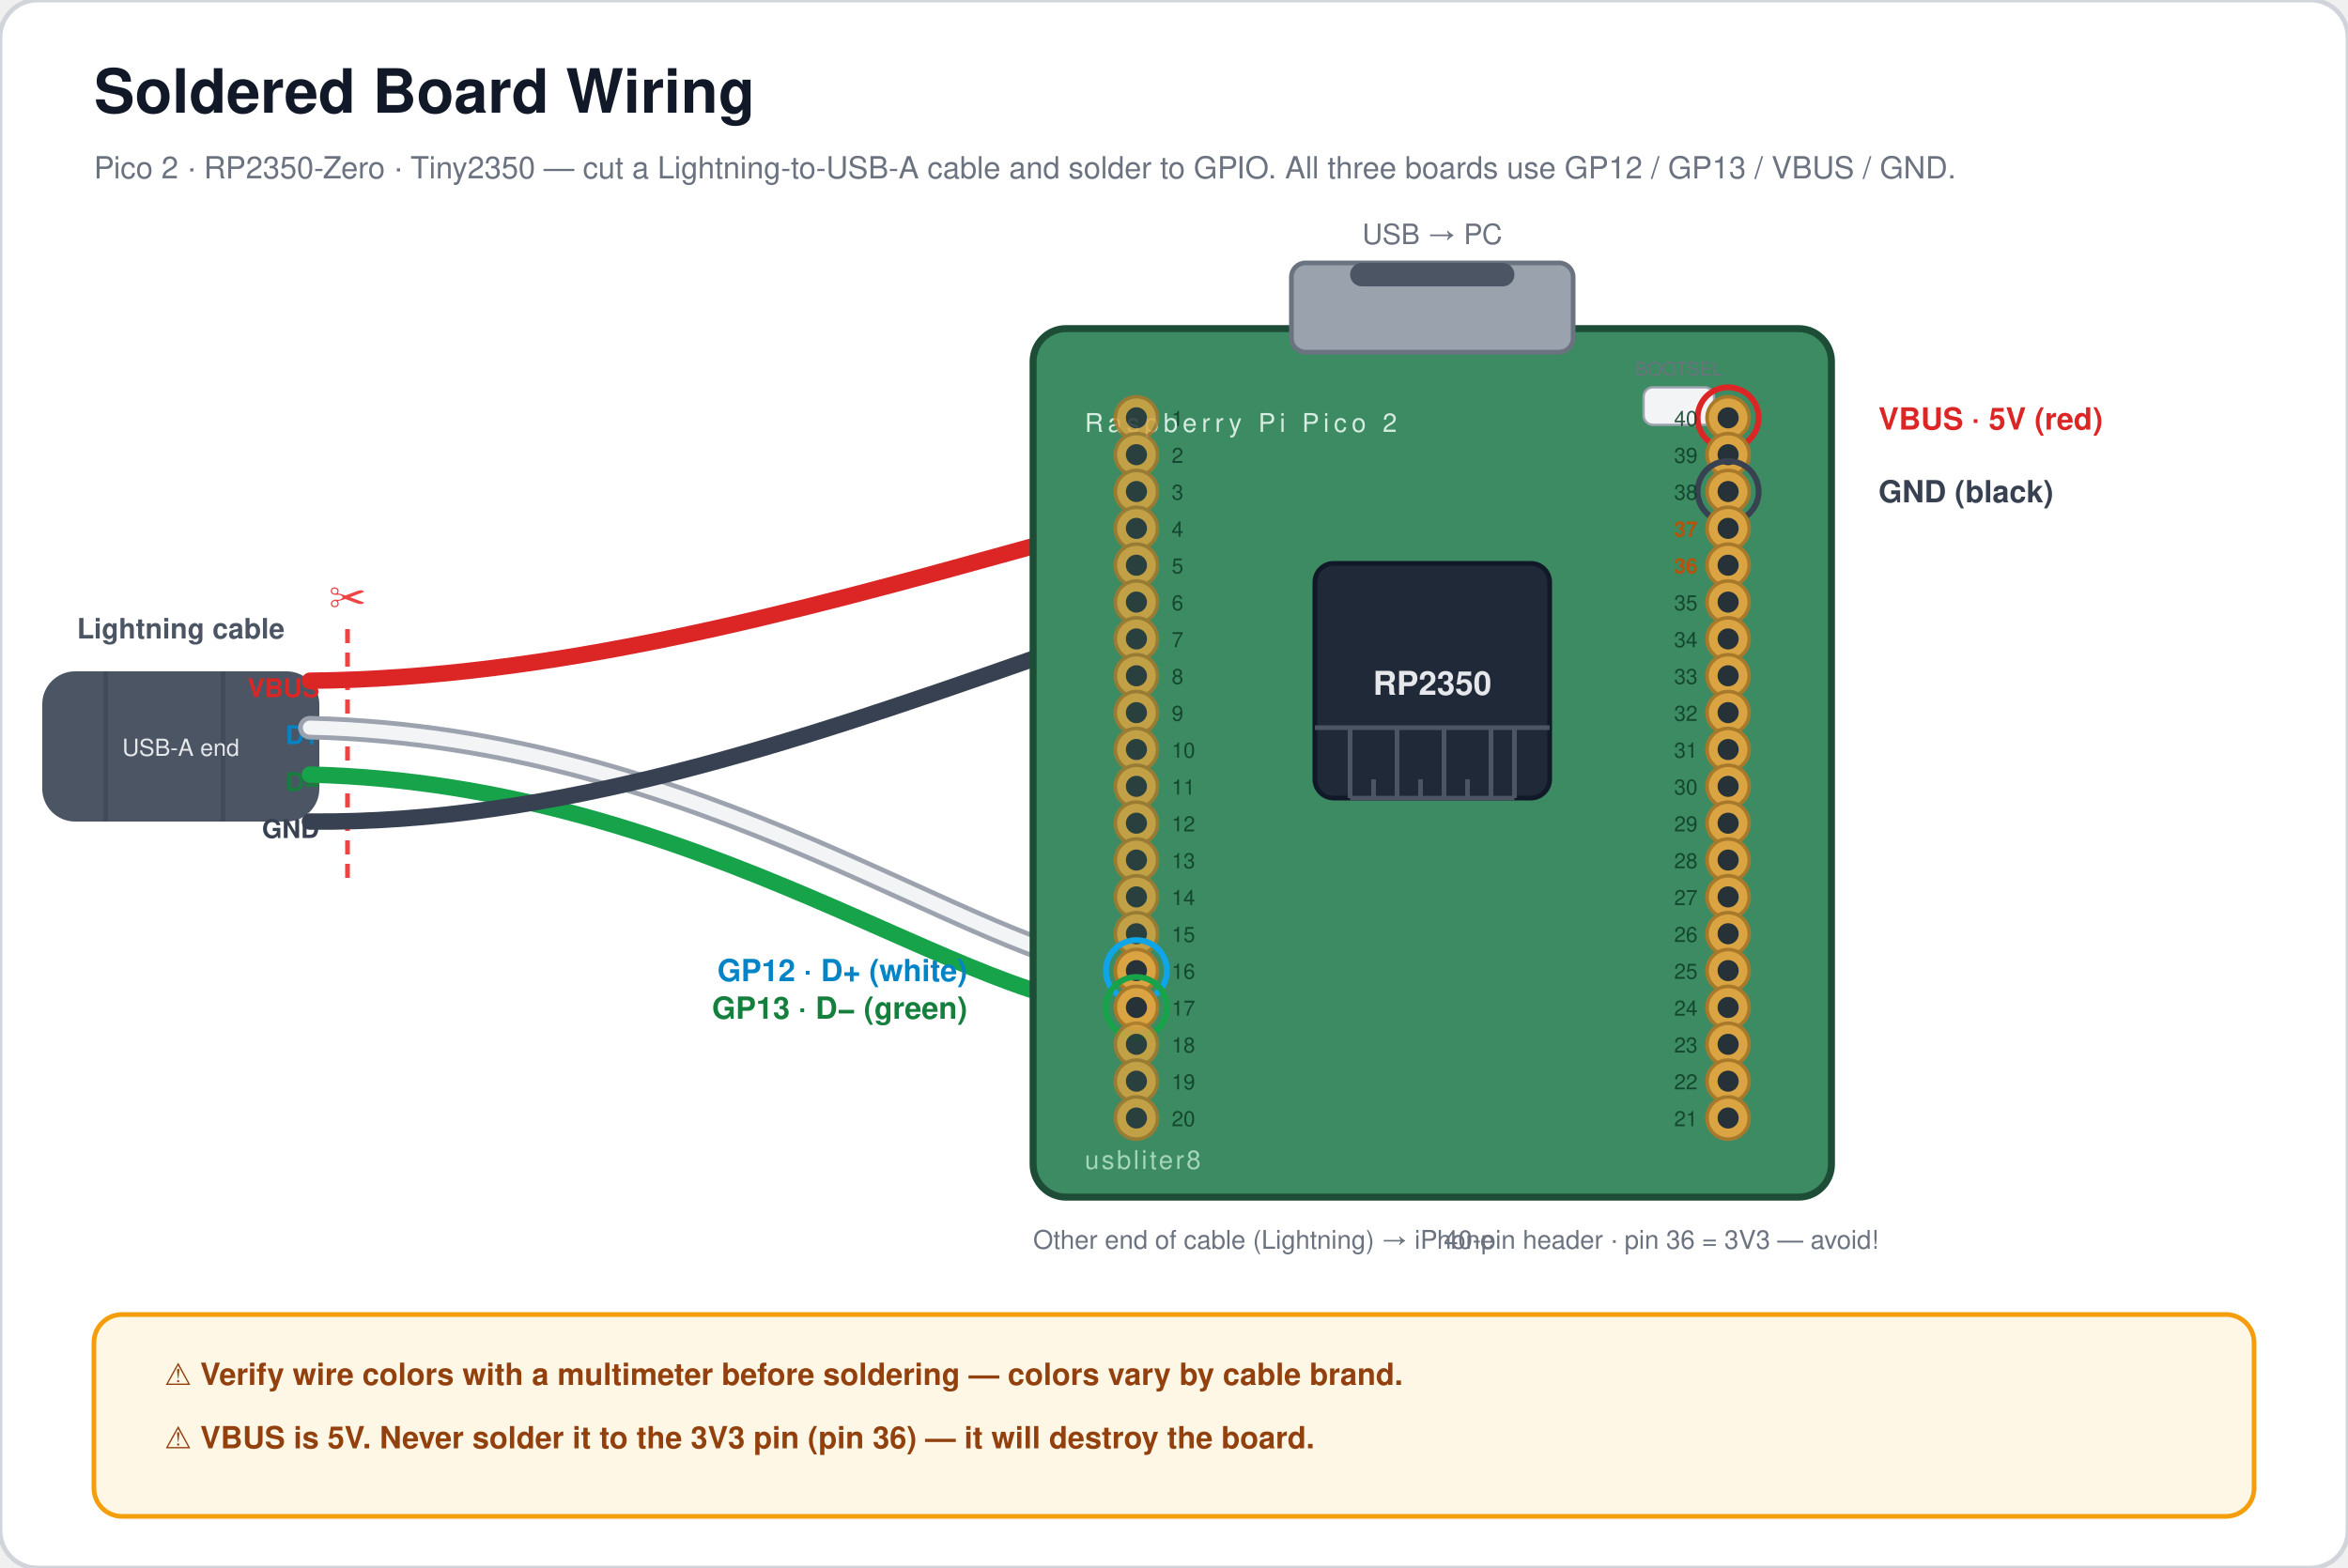
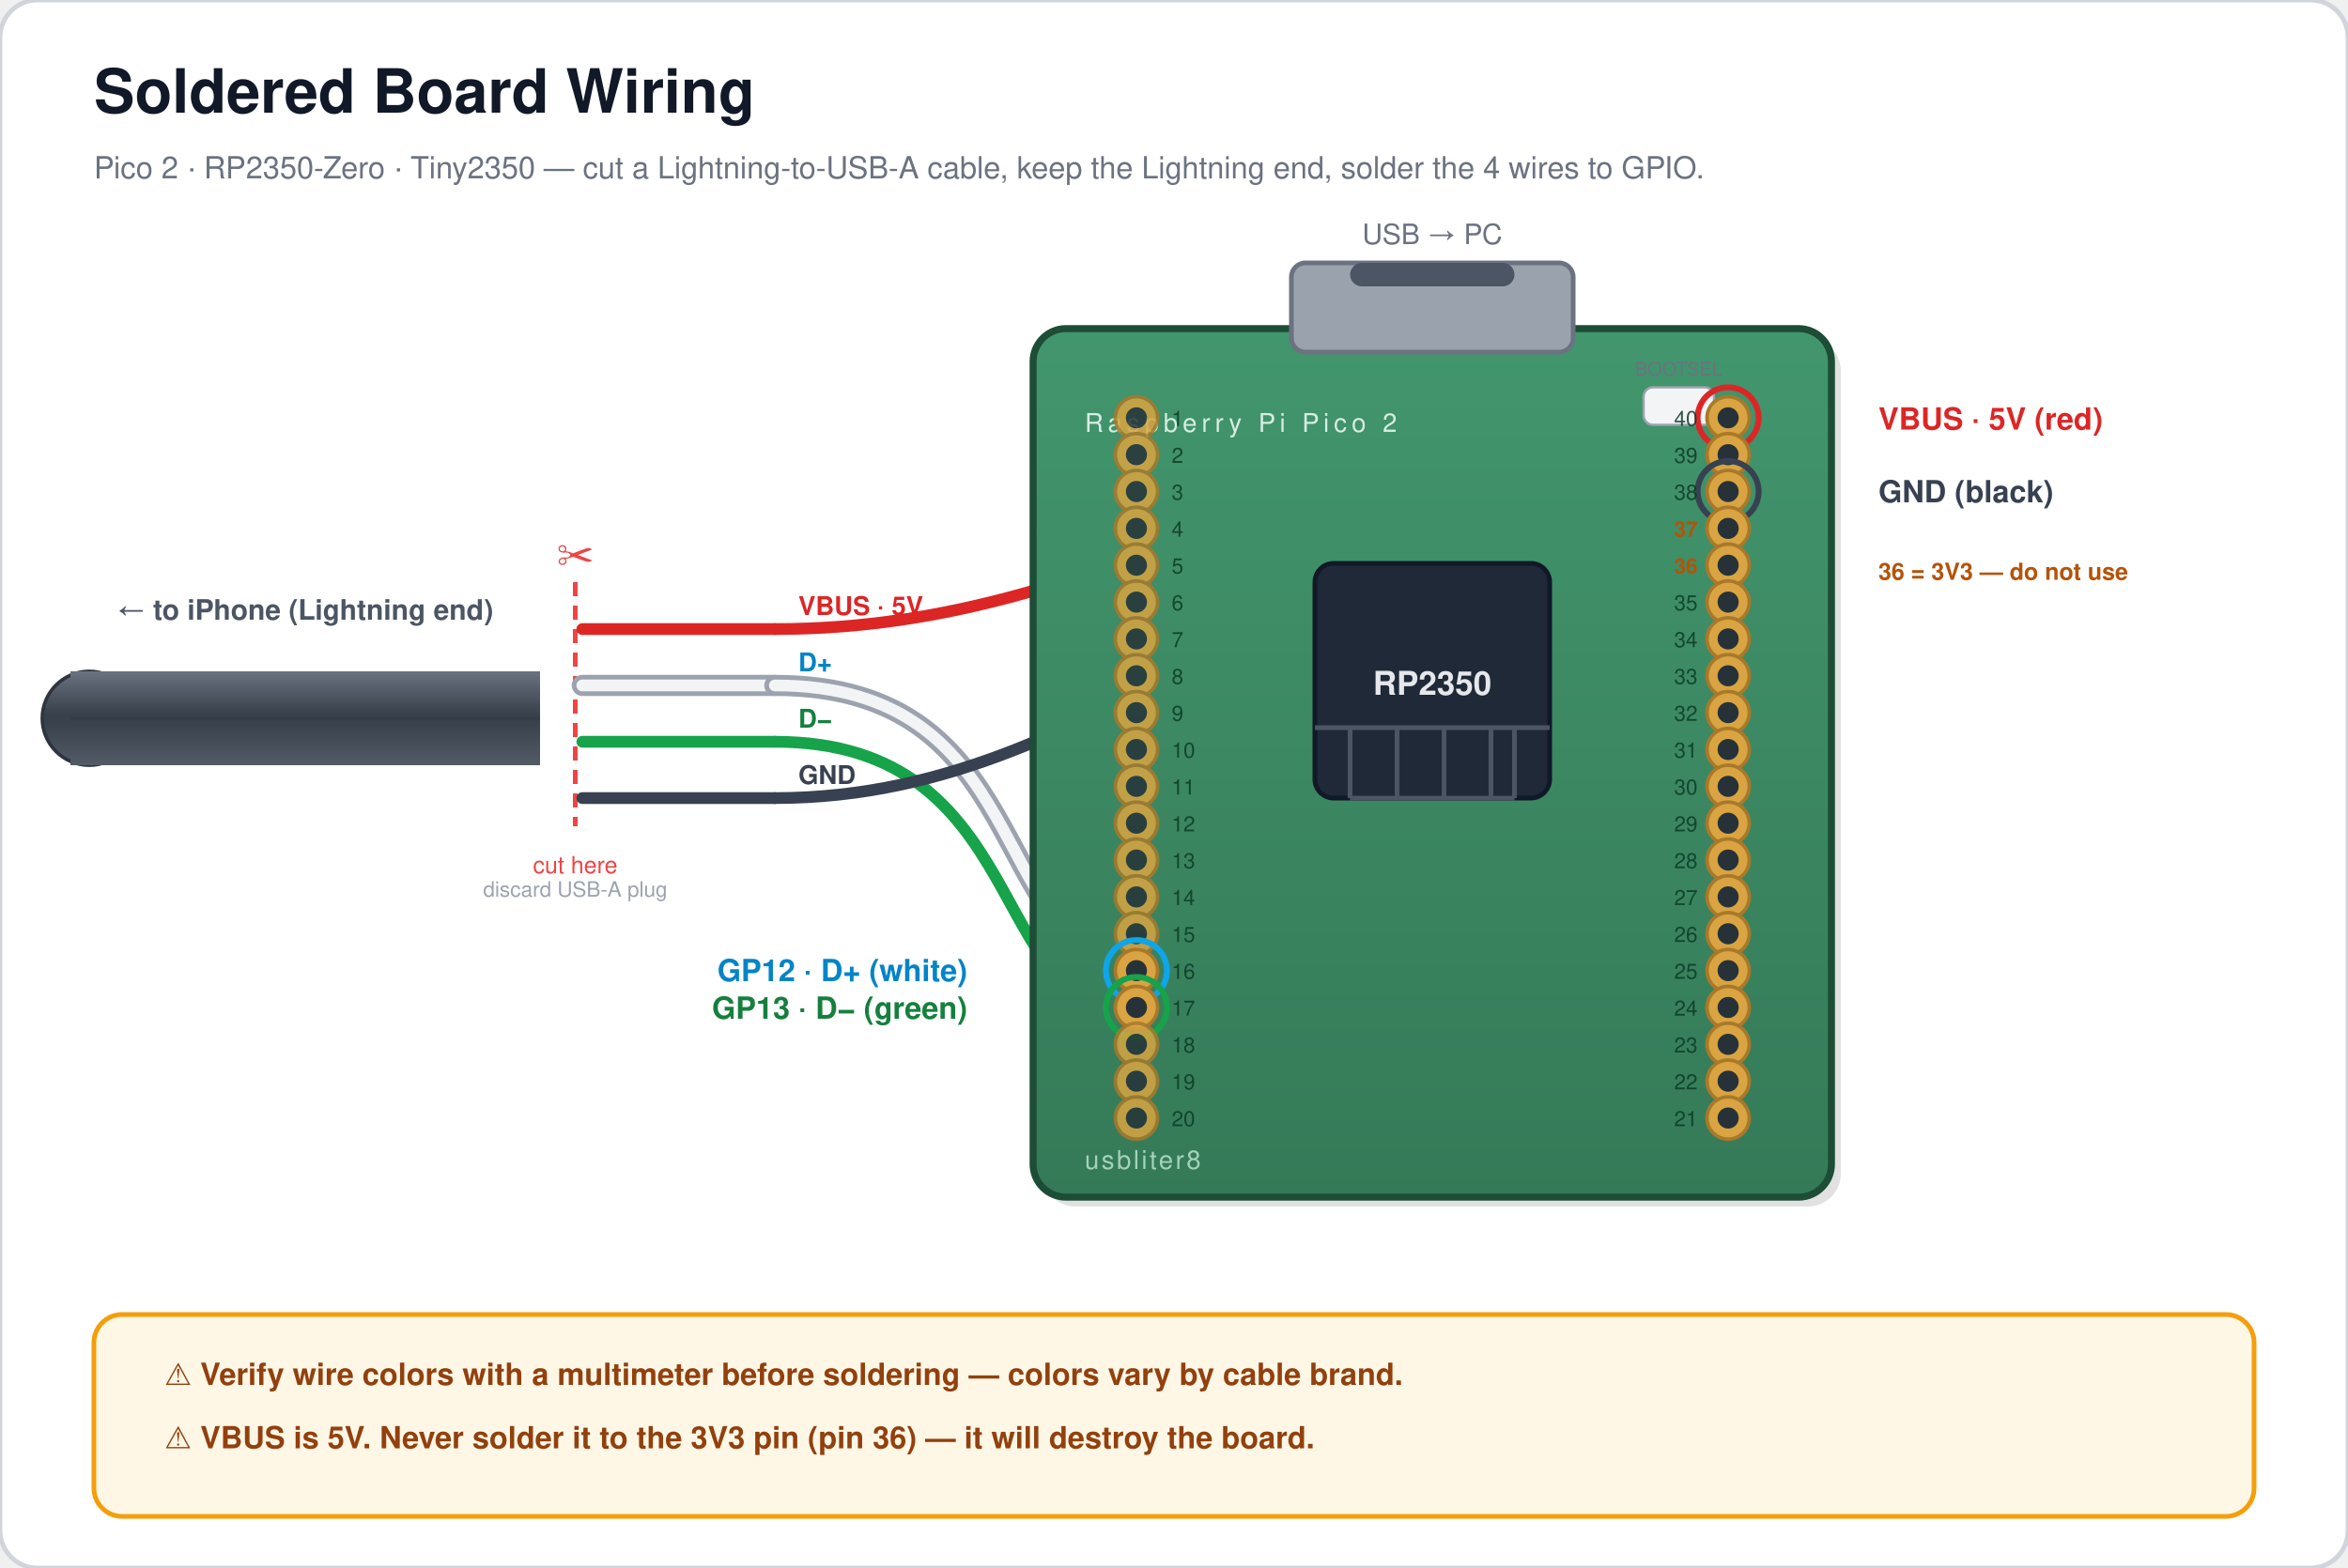
<svg xmlns="http://www.w3.org/2000/svg" viewBox="0 0 1000 668" width="1000" height="668">
+   <defs>
+     <linearGradient id="cableGrad" x1="0" y1="0" x2="0" y2="1">
+       <stop offset="0" stop-color="#6b7280" />
+       <stop offset="0.45" stop-color="#39414c" />
+       <stop offset="0.55" stop-color="#39414c" />
+       <stop offset="1" stop-color="#525b66" />
+     </linearGradient>
+     <linearGradient id="boardGrad" x1="0" y1="0" x2="0" y2="1">
+       <stop offset="0" stop-color="#42966d" />
+       <stop offset="1" stop-color="#357a58" />
+     </linearGradient>
+   </defs>
  <rect x="0" y="0" width="1000" height="668" rx="16" fill="#ffffff" stroke="#d1d5db" stroke-width="2" />
  <text x="40" y="48" font-family="Segoe UI, Helvetica, Arial, sans-serif" font-size="26" font-weight="700" fill="#111827">Soldered Board Wiring</text>
-   <text x="40" y="76" font-family="Segoe UI, Helvetica, Arial, sans-serif" font-size="13" fill="#6b7280">Pico 2 · RP2350-Zero · Tiny2350 — cut a Lightning-to-USB-A cable and solder to GPIO. All three boards use GP12 / GP13 / VBUS / GND.</text>
-   <text x="77" y="272" text-anchor="middle" font-family="Segoe UI, Helvetica, Arial, sans-serif" font-size="12" font-weight="600" fill="#4b5563">Lightning cable</text>
-   <rect x="18" y="286" width="118" height="64" rx="14" fill="#4b5563" />
-   <line x1="45" y1="286" x2="45" y2="350" stroke="#374151" stroke-width="2" opacity="0.5" />
-   <line x1="95" y1="286" x2="95" y2="350" stroke="#374151" stroke-width="2" opacity="0.5" />
-   <text x="77" y="322" text-anchor="middle" font-family="Segoe UI, Helvetica, Arial, sans-serif" font-size="10" fill="#e5e7eb">USB-A end</text>
-   <line x1="148" y1="268" x2="148" y2="376" stroke="#ef4444" stroke-width="2" stroke-dasharray="6 4" />
-   <text x="148" y="260" text-anchor="middle" font-size="16" fill="#ef4444">✂</text>
-   <text x="136" y="297" text-anchor="end" font-family="Segoe UI, Helvetica, Arial, sans-serif" font-size="11" font-weight="700" fill="#dc2626">VBUS</text>
-   <text x="136" y="317" text-anchor="end" font-family="Segoe UI, Helvetica, Arial, sans-serif" font-size="11" font-weight="700" fill="#0284c7">D+</text>
-   <text x="136" y="337" text-anchor="end" font-family="Segoe UI, Helvetica, Arial, sans-serif" font-size="11" font-weight="700" fill="#15803d">D−</text>
-   <text x="136" y="357" text-anchor="end" font-family="Segoe UI, Helvetica, Arial, sans-serif" font-size="11" font-weight="700" fill="#374151">GND</text>
-   <path d="M 132 290 C 340 288, 540 178, 732 178" fill="none" stroke="#dc2626" stroke-width="7" stroke-linecap="round" />
-   <path d="M 132 310 C 300 314, 415 408, 480 413.5" fill="none" stroke="#9ca3af" stroke-width="10" stroke-linecap="round" />
-   <path d="M 132 310 C 300 314, 415 408, 480 413.5" fill="none" stroke="#f3f4f6" stroke-width="6" stroke-linecap="round" />
-   <path d="M 132 330 C 300 334, 415 432, 480 429" fill="none" stroke="#16a34a" stroke-width="7" stroke-linecap="round" />
-   <path d="M 132 350 C 340 352, 540 212, 732 209" fill="none" stroke="#374151" stroke-width="7" stroke-linecap="round" />
-   <rect x="440" y="140" width="340" height="370" rx="14" fill="#3d8b62" stroke="#1d4d36" stroke-width="3" />
+   <text x="40" y="76" font-family="Segoe UI, Helvetica, Arial, sans-serif" font-size="13" fill="#6b7280">Pico 2 · RP2350-Zero · Tiny2350 — cut a Lightning-to-USB-A cable, keep the Lightning end, solder the 4 wires to GPIO.</text>
+   <text x="130" y="264" text-anchor="middle" font-family="Segoe UI, Helvetica, Arial, sans-serif" font-size="12" font-weight="600" fill="#4b5563">← to iPhone (Lightning end)</text>
+   <circle cx="38" cy="306" r="20" fill="url(#cableGrad)" stroke="#2f3540" stroke-width="1.5" />
+   <rect x="30" y="286" width="200" height="40" fill="url(#cableGrad)" />
+   <line x1="30" y1="306" x2="230" y2="306" stroke="#2f3540" stroke-width="1.5" opacity="0.45" />
+   <line x1="245" y1="248" x2="245" y2="352" stroke="#ef4444" stroke-width="2" stroke-dasharray="6 4" />
+   <text x="245" y="242" text-anchor="middle" font-size="16" fill="#ef4444">✂</text>
+   <text x="245" y="372" text-anchor="middle" font-family="Segoe UI, Helvetica, Arial, sans-serif" font-size="10" fill="#ef4444">cut here</text>
+   <text x="245" y="382" text-anchor="middle" font-family="Segoe UI, Helvetica, Arial, sans-serif" font-size="9" fill="#9ca3af">discard USB-A plug</text>
+   <line x1="248" y1="268" x2="330" y2="268" stroke="#dc2626" stroke-width="5" stroke-linecap="round" />
+   <line x1="248" y1="292" x2="330" y2="292" stroke="#9ca3af" stroke-width="9" stroke-linecap="round" />
+   <line x1="248" y1="292" x2="330" y2="292" stroke="#f3f4f6" stroke-width="5" stroke-linecap="round" />
+   <line x1="248" y1="316" x2="330" y2="316" stroke="#16a34a" stroke-width="5" stroke-linecap="round" />
+   <line x1="248" y1="340" x2="330" y2="340" stroke="#374151" stroke-width="5" stroke-linecap="round" />
+   <text x="340" y="262" font-family="Segoe UI, Helvetica, Arial, sans-serif" font-size="11" font-weight="700" fill="#dc2626" paint-order="stroke" stroke="#ffffff" stroke-width="4">VBUS · 5V</text>
+   <text x="340" y="286" font-family="Segoe UI, Helvetica, Arial, sans-serif" font-size="11" font-weight="700" fill="#0284c7" paint-order="stroke" stroke="#ffffff" stroke-width="4">D+</text>
+   <text x="340" y="310" font-family="Segoe UI, Helvetica, Arial, sans-serif" font-size="11" font-weight="700" fill="#15803d" paint-order="stroke" stroke="#ffffff" stroke-width="4">D−</text>
+   <text x="340" y="334" font-family="Segoe UI, Helvetica, Arial, sans-serif" font-size="11" font-weight="700" fill="#374151" paint-order="stroke" stroke="#ffffff" stroke-width="4">GND</text>
+   <path d="M 330 268 C 480 268, 560 178, 734 178" fill="none" stroke="#dc2626" stroke-width="5" stroke-linecap="round" />
+   <path d="M 330 292 C 440 292, 420 400, 482 413" fill="none" stroke="#9ca3af" stroke-width="9" stroke-linecap="round" />
+   <path d="M 330 292 C 440 292, 420 400, 482 413" fill="none" stroke="#f3f4f6" stroke-width="5" stroke-linecap="round" />
+   <path d="M 330 316 C 440 316, 420 432, 482 429" fill="none" stroke="#16a34a" stroke-width="5" stroke-linecap="round" />
+   <path d="M 330 340 C 480 340, 560 209, 734 209" fill="none" stroke="#374151" stroke-width="5" stroke-linecap="round" />
+   <rect x="444" y="144" width="340" height="370" rx="14" fill="#000000" opacity="0.12" />
+   <rect x="440" y="140" width="340" height="370" rx="14" fill="url(#boardGrad)" stroke="#1d4d36" stroke-width="3" />
  <text x="462" y="184" font-family="Segoe UI, Helvetica, Arial, sans-serif" font-size="11" letter-spacing="2" fill="#e8f7ef" opacity="0.9">Raspberry Pi Pico 2</text>
  <text x="462" y="498" font-family="Segoe UI, Helvetica, Arial, sans-serif" font-size="11" letter-spacing="1" fill="#bfe8d2" opacity="0.8">usbliter8</text>
  <rect x="550" y="112" width="120" height="38" rx="6" fill="#9aa3ad" stroke="#6b7280" stroke-width="2" />
  <rect x="575" y="112" width="70" height="10" rx="5" fill="#4b5563" />
  <text x="610" y="104" text-anchor="middle" font-family="Segoe UI, Helvetica, Arial, sans-serif" font-size="12" fill="#6b7280">USB → PC</text>
  <rect x="700" y="165" width="30" height="16" rx="4" fill="#f3f4f6" stroke="#9ca3af" />
  <text x="715" y="160" text-anchor="middle" font-family="Segoe UI, Helvetica, Arial, sans-serif" font-size="8" fill="#6b7280">BOOTSEL</text>
  <rect x="560" y="240" width="100" height="100" rx="8" fill="#1f2937" stroke="#111827" stroke-width="2" />
  <text x="610" y="296" text-anchor="middle" font-family="Segoe UI, Helvetica, Arial, sans-serif" font-size="14" font-weight="700" fill="#e5e7eb">RP2350</text>
  <line x1="560" y1="310" x2="660" y2="310" stroke="#4b5563" stroke-width="2" />
  <line x1="575" y1="310" x2="575" y2="340" stroke="#4b5563" stroke-width="2" />
  <line x1="595" y1="310" x2="595" y2="340" stroke="#4b5563" stroke-width="2" />
  <line x1="615" y1="310" x2="615" y2="340" stroke="#4b5563" stroke-width="2" />
  <line x1="635" y1="310" x2="635" y2="340" stroke="#4b5563" stroke-width="2" />
  <line x1="645" y1="310" x2="645" y2="340" stroke="#4b5563" stroke-width="2" />
  <line x1="575" y1="340" x2="645" y2="340" stroke="#4b5563" stroke-width="2" />
-   <line x1="585" y1="340" x2="585" y2="332" stroke="#4b5563" stroke-width="2" />
-   <line x1="595" y1="340" x2="595" y2="332" stroke="#4b5563" stroke-width="2" />
-   <line x1="605" y1="340" x2="605" y2="332" stroke="#4b5563" stroke-width="2" />
-   <line x1="615" y1="340" x2="615" y2="332" stroke="#4b5563" stroke-width="2" />
-   <line x1="625" y1="340" x2="625" y2="332" stroke="#4b5563" stroke-width="2" />
-   <line x1="635" y1="340" x2="635" y2="332" stroke="#4b5563" stroke-width="2" />
  <g font-family="Segoe UI, Helvetica, Arial, sans-serif" font-size="9" fill="#0c3b26" opacity="0.85">
    <circle cx="484" cy="178" r="9" fill="#d9a441" stroke="#a8792a" stroke-width="1.5" />
    <circle cx="484" cy="178" r="4.5" fill="#263238" />
    <text x="499" y="181.5">1</text>
    <circle cx="484" cy="193.7" r="9" fill="#d9a441" stroke="#a8792a" stroke-width="1.5" />
    <circle cx="484" cy="193.7" r="4.5" fill="#263238" />
    <text x="499" y="197.2">2</text>
    <circle cx="484" cy="209.4" r="9" fill="#d9a441" stroke="#a8792a" stroke-width="1.5" />
    <circle cx="484" cy="209.4" r="4.5" fill="#263238" />
    <text x="499" y="212.9">3</text>
    <circle cx="484" cy="225.1" r="9" fill="#d9a441" stroke="#a8792a" stroke-width="1.5" />
    <circle cx="484" cy="225.1" r="4.5" fill="#263238" />
    <text x="499" y="228.6">4</text>
    <circle cx="484" cy="240.8" r="9" fill="#d9a441" stroke="#a8792a" stroke-width="1.5" />
    <circle cx="484" cy="240.8" r="4.5" fill="#263238" />
    <text x="499" y="244.3">5</text>
    <circle cx="484" cy="256.5" r="9" fill="#d9a441" stroke="#a8792a" stroke-width="1.5" />
    <circle cx="484" cy="256.5" r="4.5" fill="#263238" />
    <text x="499" y="260">6</text>
    <circle cx="484" cy="272.2" r="9" fill="#d9a441" stroke="#a8792a" stroke-width="1.5" />
    <circle cx="484" cy="272.2" r="4.5" fill="#263238" />
    <text x="499" y="275.7">7</text>
    <circle cx="484" cy="287.9" r="9" fill="#d9a441" stroke="#a8792a" stroke-width="1.5" />
    <circle cx="484" cy="287.9" r="4.5" fill="#263238" />
    <text x="499" y="291.4">8</text>
    <circle cx="484" cy="303.6" r="9" fill="#d9a441" stroke="#a8792a" stroke-width="1.5" />
    <circle cx="484" cy="303.6" r="4.5" fill="#263238" />
    <text x="499" y="307.1">9</text>
    <circle cx="484" cy="319.3" r="9" fill="#d9a441" stroke="#a8792a" stroke-width="1.5" />
    <circle cx="484" cy="319.3" r="4.5" fill="#263238" />
    <text x="499" y="322.8">10</text>
    <circle cx="484" cy="335" r="9" fill="#d9a441" stroke="#a8792a" stroke-width="1.5" />
    <circle cx="484" cy="335" r="4.5" fill="#263238" />
    <text x="499" y="338.5">11</text>
    <circle cx="484" cy="350.7" r="9" fill="#d9a441" stroke="#a8792a" stroke-width="1.5" />
    <circle cx="484" cy="350.7" r="4.5" fill="#263238" />
    <text x="499" y="354.2">12</text>
    <circle cx="484" cy="366.4" r="9" fill="#d9a441" stroke="#a8792a" stroke-width="1.5" />
    <circle cx="484" cy="366.4" r="4.5" fill="#263238" />
    <text x="499" y="369.9">13</text>
    <circle cx="484" cy="382.1" r="9" fill="#d9a441" stroke="#a8792a" stroke-width="1.5" />
    <circle cx="484" cy="382.1" r="4.5" fill="#263238" />
    <text x="499" y="385.6">14</text>
    <circle cx="484" cy="397.8" r="9" fill="#d9a441" stroke="#a8792a" stroke-width="1.5" />
    <circle cx="484" cy="397.8" r="4.5" fill="#263238" />
    <text x="499" y="401.3">15</text>
  </g>
  <circle cx="484" cy="413.5" r="13" fill="none" stroke="#0ea5e9" stroke-width="2.5" />
  <circle cx="484" cy="413.5" r="9" fill="#d9a441" stroke="#a8792a" stroke-width="1.5" />
  <circle cx="484" cy="413.5" r="4.5" fill="#263238" />
  <text x="499" y="417" font-family="Segoe UI, Helvetica, Arial, sans-serif" font-size="9" fill="#0c3b26" opacity="0.85">16</text>
  <circle cx="484" cy="429.2" r="13" fill="none" stroke="#16a34a" stroke-width="2.5" />
  <circle cx="484" cy="429.2" r="9" fill="#d9a441" stroke="#a8792a" stroke-width="1.5" />
  <circle cx="484" cy="429.2" r="4.5" fill="#263238" />
  <text x="499" y="432.7" font-family="Segoe UI, Helvetica, Arial, sans-serif" font-size="9" fill="#0c3b26" opacity="0.85">17</text>
  <g font-family="Segoe UI, Helvetica, Arial, sans-serif" font-size="9" fill="#0c3b26" opacity="0.85">
    <circle cx="484" cy="444.9" r="9" fill="#d9a441" stroke="#a8792a" stroke-width="1.5" />
    <circle cx="484" cy="444.9" r="4.5" fill="#263238" />
    <text x="499" y="448.4">18</text>
    <circle cx="484" cy="460.6" r="9" fill="#d9a441" stroke="#a8792a" stroke-width="1.5" />
    <circle cx="484" cy="460.6" r="4.5" fill="#263238" />
    <text x="499" y="464.1">19</text>
    <circle cx="484" cy="476.3" r="9" fill="#d9a441" stroke="#a8792a" stroke-width="1.5" />
    <circle cx="484" cy="476.3" r="4.5" fill="#263238" />
    <text x="499" y="479.8">20</text>
  </g>
  <circle cx="736" cy="178" r="13" fill="none" stroke="#dc2626" stroke-width="2.5" />
  <circle cx="736" cy="178" r="9" fill="#d9a441" stroke="#a8792a" stroke-width="1.5" />
  <circle cx="736" cy="178" r="4.5" fill="#263238" />
  <text x="723" y="181.5" text-anchor="end" font-family="Segoe UI, Helvetica, Arial, sans-serif" font-size="9" fill="#0c3b26" opacity="0.85">40</text>
  <circle cx="736" cy="193.7" r="9" fill="#d9a441" stroke="#a8792a" stroke-width="1.5" />
  <circle cx="736" cy="193.7" r="4.5" fill="#263238" />
  <text x="723" y="197.2" text-anchor="end" font-family="Segoe UI, Helvetica, Arial, sans-serif" font-size="9" fill="#0c3b26" opacity="0.85">39</text>
  <circle cx="736" cy="209.4" r="13" fill="none" stroke="#374151" stroke-width="2.5" />
  <circle cx="736" cy="209.4" r="9" fill="#d9a441" stroke="#a8792a" stroke-width="1.5" />
  <circle cx="736" cy="209.4" r="4.5" fill="#263238" />
  <text x="723" y="212.9" text-anchor="end" font-family="Segoe UI, Helvetica, Arial, sans-serif" font-size="9" fill="#0c3b26" opacity="0.85">38</text>
  <circle cx="736" cy="225.1" r="9" fill="#d9a441" stroke="#a8792a" stroke-width="1.5" />
  <circle cx="736" cy="225.1" r="4.5" fill="#263238" />
  <text x="723" y="228.6" text-anchor="end" font-family="Segoe UI, Helvetica, Arial, sans-serif" font-size="9" fill="#b45309" font-weight="700">37</text>
  <circle cx="736" cy="240.8" r="9" fill="#d9a441" stroke="#a8792a" stroke-width="1.5" />
  <circle cx="736" cy="240.8" r="4.5" fill="#263238" />
  <text x="723" y="244.3" text-anchor="end" font-family="Segoe UI, Helvetica, Arial, sans-serif" font-size="9" fill="#b45309" font-weight="700">36</text>
  <circle cx="736" cy="256.5" r="9" fill="#d9a441" stroke="#a8792a" stroke-width="1.5" />
  <circle cx="736" cy="256.5" r="4.5" fill="#263238" />
  <text x="723" y="260" text-anchor="end" font-family="Segoe UI, Helvetica, Arial, sans-serif" font-size="9" fill="#0c3b26" opacity="0.85">35</text>
  <circle cx="736" cy="272.2" r="9" fill="#d9a441" stroke="#a8792a" stroke-width="1.5" />
  <circle cx="736" cy="272.2" r="4.5" fill="#263238" />
  <text x="723" y="275.7" text-anchor="end" font-family="Segoe UI, Helvetica, Arial, sans-serif" font-size="9" fill="#0c3b26" opacity="0.85">34</text>
  <circle cx="736" cy="287.9" r="9" fill="#d9a441" stroke="#a8792a" stroke-width="1.5" />
  <circle cx="736" cy="287.9" r="4.5" fill="#263238" />
  <text x="723" y="291.4" text-anchor="end" font-family="Segoe UI, Helvetica, Arial, sans-serif" font-size="9" fill="#0c3b26" opacity="0.85">33</text>
  <circle cx="736" cy="303.6" r="9" fill="#d9a441" stroke="#a8792a" stroke-width="1.5" />
  <circle cx="736" cy="303.6" r="4.5" fill="#263238" />
  <text x="723" y="307.1" text-anchor="end" font-family="Segoe UI, Helvetica, Arial, sans-serif" font-size="9" fill="#0c3b26" opacity="0.85">32</text>
  <circle cx="736" cy="319.3" r="9" fill="#d9a441" stroke="#a8792a" stroke-width="1.5" />
  <circle cx="736" cy="319.3" r="4.5" fill="#263238" />
  <text x="723" y="322.8" text-anchor="end" font-family="Segoe UI, Helvetica, Arial, sans-serif" font-size="9" fill="#0c3b26" opacity="0.85">31</text>
  <circle cx="736" cy="335" r="9" fill="#d9a441" stroke="#a8792a" stroke-width="1.5" />
  <circle cx="736" cy="335" r="4.5" fill="#263238" />
  <text x="723" y="338.5" text-anchor="end" font-family="Segoe UI, Helvetica, Arial, sans-serif" font-size="9" fill="#0c3b26" opacity="0.85">30</text>
  <circle cx="736" cy="350.7" r="9" fill="#d9a441" stroke="#a8792a" stroke-width="1.5" />
  <circle cx="736" cy="350.7" r="4.5" fill="#263238" />
  <text x="723" y="354.2" text-anchor="end" font-family="Segoe UI, Helvetica, Arial, sans-serif" font-size="9" fill="#0c3b26" opacity="0.85">29</text>
  <circle cx="736" cy="366.4" r="9" fill="#d9a441" stroke="#a8792a" stroke-width="1.5" />
  <circle cx="736" cy="366.4" r="4.5" fill="#263238" />
  <text x="723" y="369.9" text-anchor="end" font-family="Segoe UI, Helvetica, Arial, sans-serif" font-size="9" fill="#0c3b26" opacity="0.85">28</text>
  <circle cx="736" cy="382.1" r="9" fill="#d9a441" stroke="#a8792a" stroke-width="1.5" />
  <circle cx="736" cy="382.1" r="4.5" fill="#263238" />
  <text x="723" y="385.6" text-anchor="end" font-family="Segoe UI, Helvetica, Arial, sans-serif" font-size="9" fill="#0c3b26" opacity="0.85">27</text>
  <circle cx="736" cy="397.8" r="9" fill="#d9a441" stroke="#a8792a" stroke-width="1.5" />
  <circle cx="736" cy="397.8" r="4.5" fill="#263238" />
  <text x="723" y="401.3" text-anchor="end" font-family="Segoe UI, Helvetica, Arial, sans-serif" font-size="9" fill="#0c3b26" opacity="0.85">26</text>
  <circle cx="736" cy="413.5" r="9" fill="#d9a441" stroke="#a8792a" stroke-width="1.5" />
  <circle cx="736" cy="413.5" r="4.5" fill="#263238" />
  <text x="723" y="417" text-anchor="end" font-family="Segoe UI, Helvetica, Arial, sans-serif" font-size="9" fill="#0c3b26" opacity="0.85">25</text>
  <circle cx="736" cy="429.2" r="9" fill="#d9a441" stroke="#a8792a" stroke-width="1.5" />
  <circle cx="736" cy="429.2" r="4.5" fill="#263238" />
  <text x="723" y="432.7" text-anchor="end" font-family="Segoe UI, Helvetica, Arial, sans-serif" font-size="9" fill="#0c3b26" opacity="0.85">24</text>
  <circle cx="736" cy="444.9" r="9" fill="#d9a441" stroke="#a8792a" stroke-width="1.5" />
  <circle cx="736" cy="444.9" r="4.5" fill="#263238" />
  <text x="723" y="448.4" text-anchor="end" font-family="Segoe UI, Helvetica, Arial, sans-serif" font-size="9" fill="#0c3b26" opacity="0.85">23</text>
  <circle cx="736" cy="460.6" r="9" fill="#d9a441" stroke="#a8792a" stroke-width="1.5" />
  <circle cx="736" cy="460.6" r="4.5" fill="#263238" />
  <text x="723" y="464.1" text-anchor="end" font-family="Segoe UI, Helvetica, Arial, sans-serif" font-size="9" fill="#0c3b26" opacity="0.85">22</text>
  <circle cx="736" cy="476.3" r="9" fill="#d9a441" stroke="#a8792a" stroke-width="1.5" />
  <circle cx="736" cy="476.3" r="4.5" fill="#263238" />
  <text x="723" y="479.8" text-anchor="end" font-family="Segoe UI, Helvetica, Arial, sans-serif" font-size="9" fill="#0c3b26" opacity="0.85">21</text>
  <text x="800" y="183" font-family="Segoe UI, Helvetica, Arial, sans-serif" font-size="13" font-weight="700" fill="#dc2626">VBUS · 5V (red)</text>
  <text x="800" y="214" font-family="Segoe UI, Helvetica, Arial, sans-serif" font-size="13" font-weight="700" fill="#374151">GND (black)</text>
+   <text x="800" y="247" font-family="Segoe UI, Helvetica, Arial, sans-serif" font-size="10" font-weight="700" fill="#b45309">36 = 3V3 — do not use</text>
  <text x="412" y="418" text-anchor="end" font-family="Segoe UI, Helvetica, Arial, sans-serif" font-size="13" font-weight="700" fill="#0284c7">GP12 · D+ (white)</text>
  <text x="412" y="434" text-anchor="end" font-family="Segoe UI, Helvetica, Arial, sans-serif" font-size="13" font-weight="700" fill="#15803d">GP13 · D− (green)</text>
-   <text x="440" y="532" font-family="Segoe UI, Helvetica, Arial, sans-serif" font-size="11" fill="#6b7280">Other end of cable (Lightning) → iPhone</text>
-   <text x="800" y="532" text-anchor="end" font-family="Segoe UI, Helvetica, Arial, sans-serif" font-size="11" fill="#6b7280">40-pin header · pin 36 = 3V3 — avoid!</text>
  <rect x="40" y="560" width="920" height="86" rx="12" fill="#fff7e6" stroke="#f59e0b" stroke-width="2" />
  <text x="70" y="590" font-family="Segoe UI, Helvetica, Arial, sans-serif" font-size="13" font-weight="700" fill="#92400e">⚠ Verify wire colors with a multimeter before soldering — colors vary by cable brand.</text>
  <text x="70" y="617" font-family="Segoe UI, Helvetica, Arial, sans-serif" font-size="13" font-weight="700" fill="#92400e">⚠ VBUS is 5V. Never solder it to the 3V3 pin (pin 36) — it will destroy the board.</text>
</svg>
